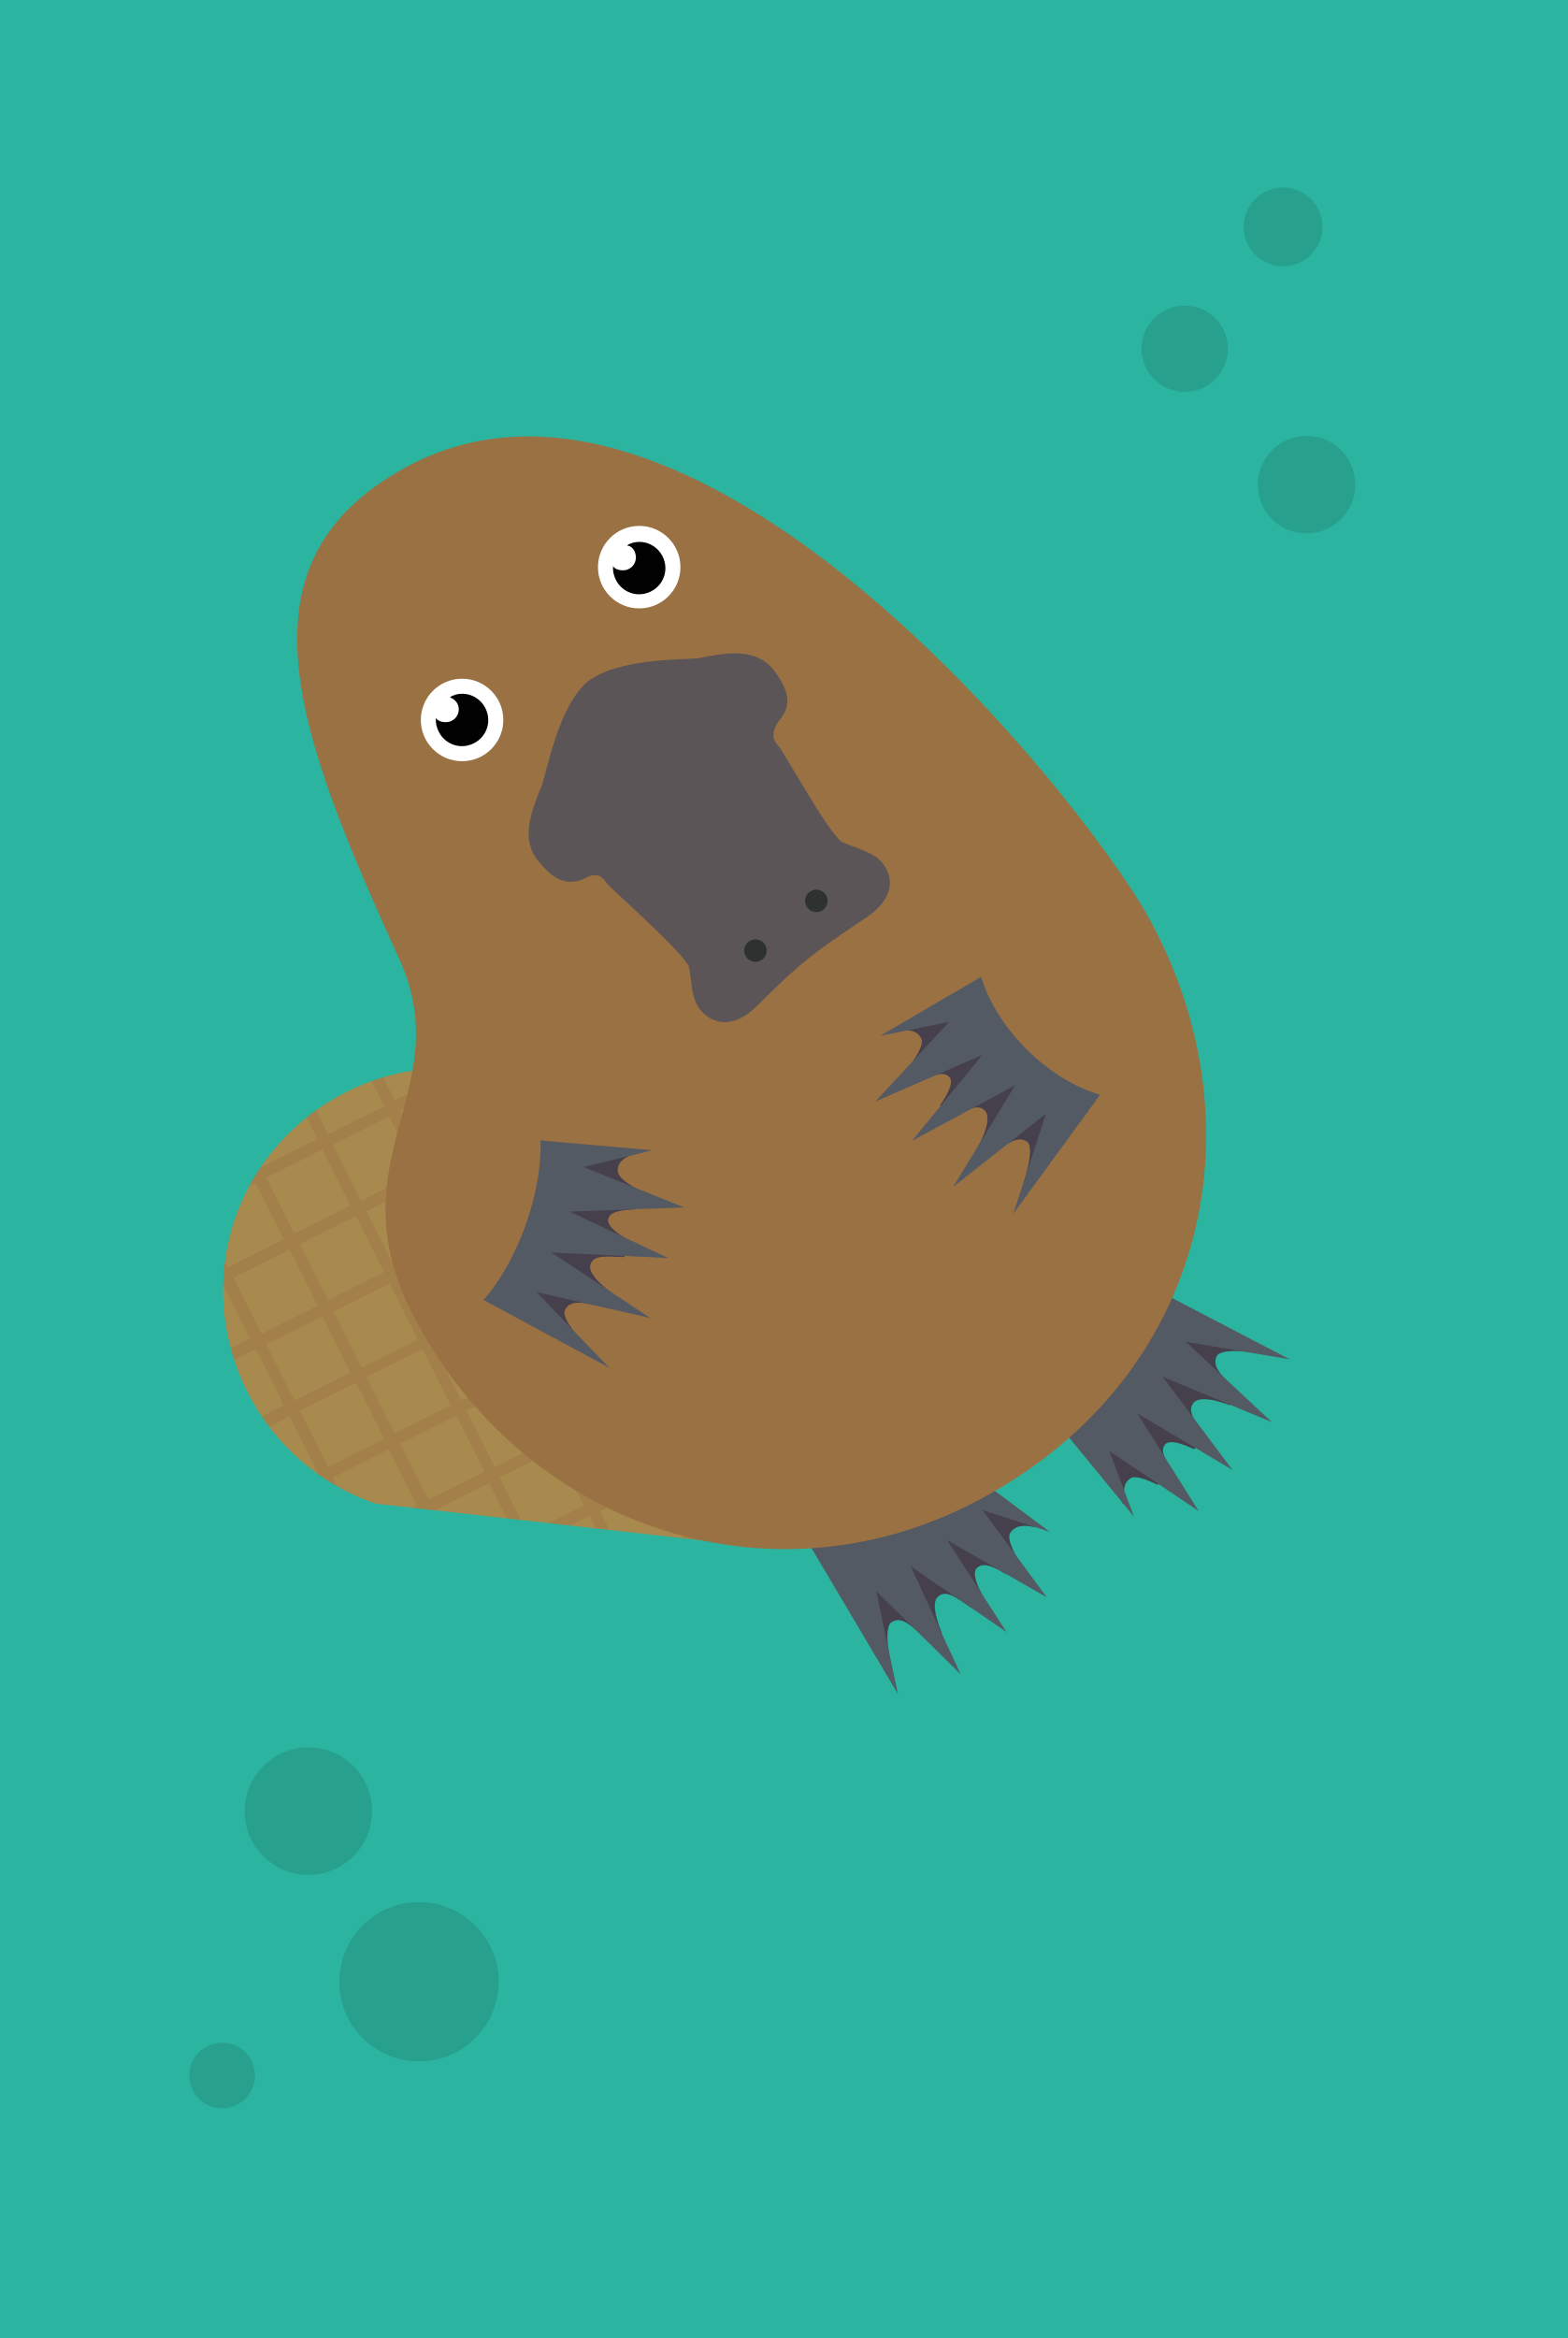
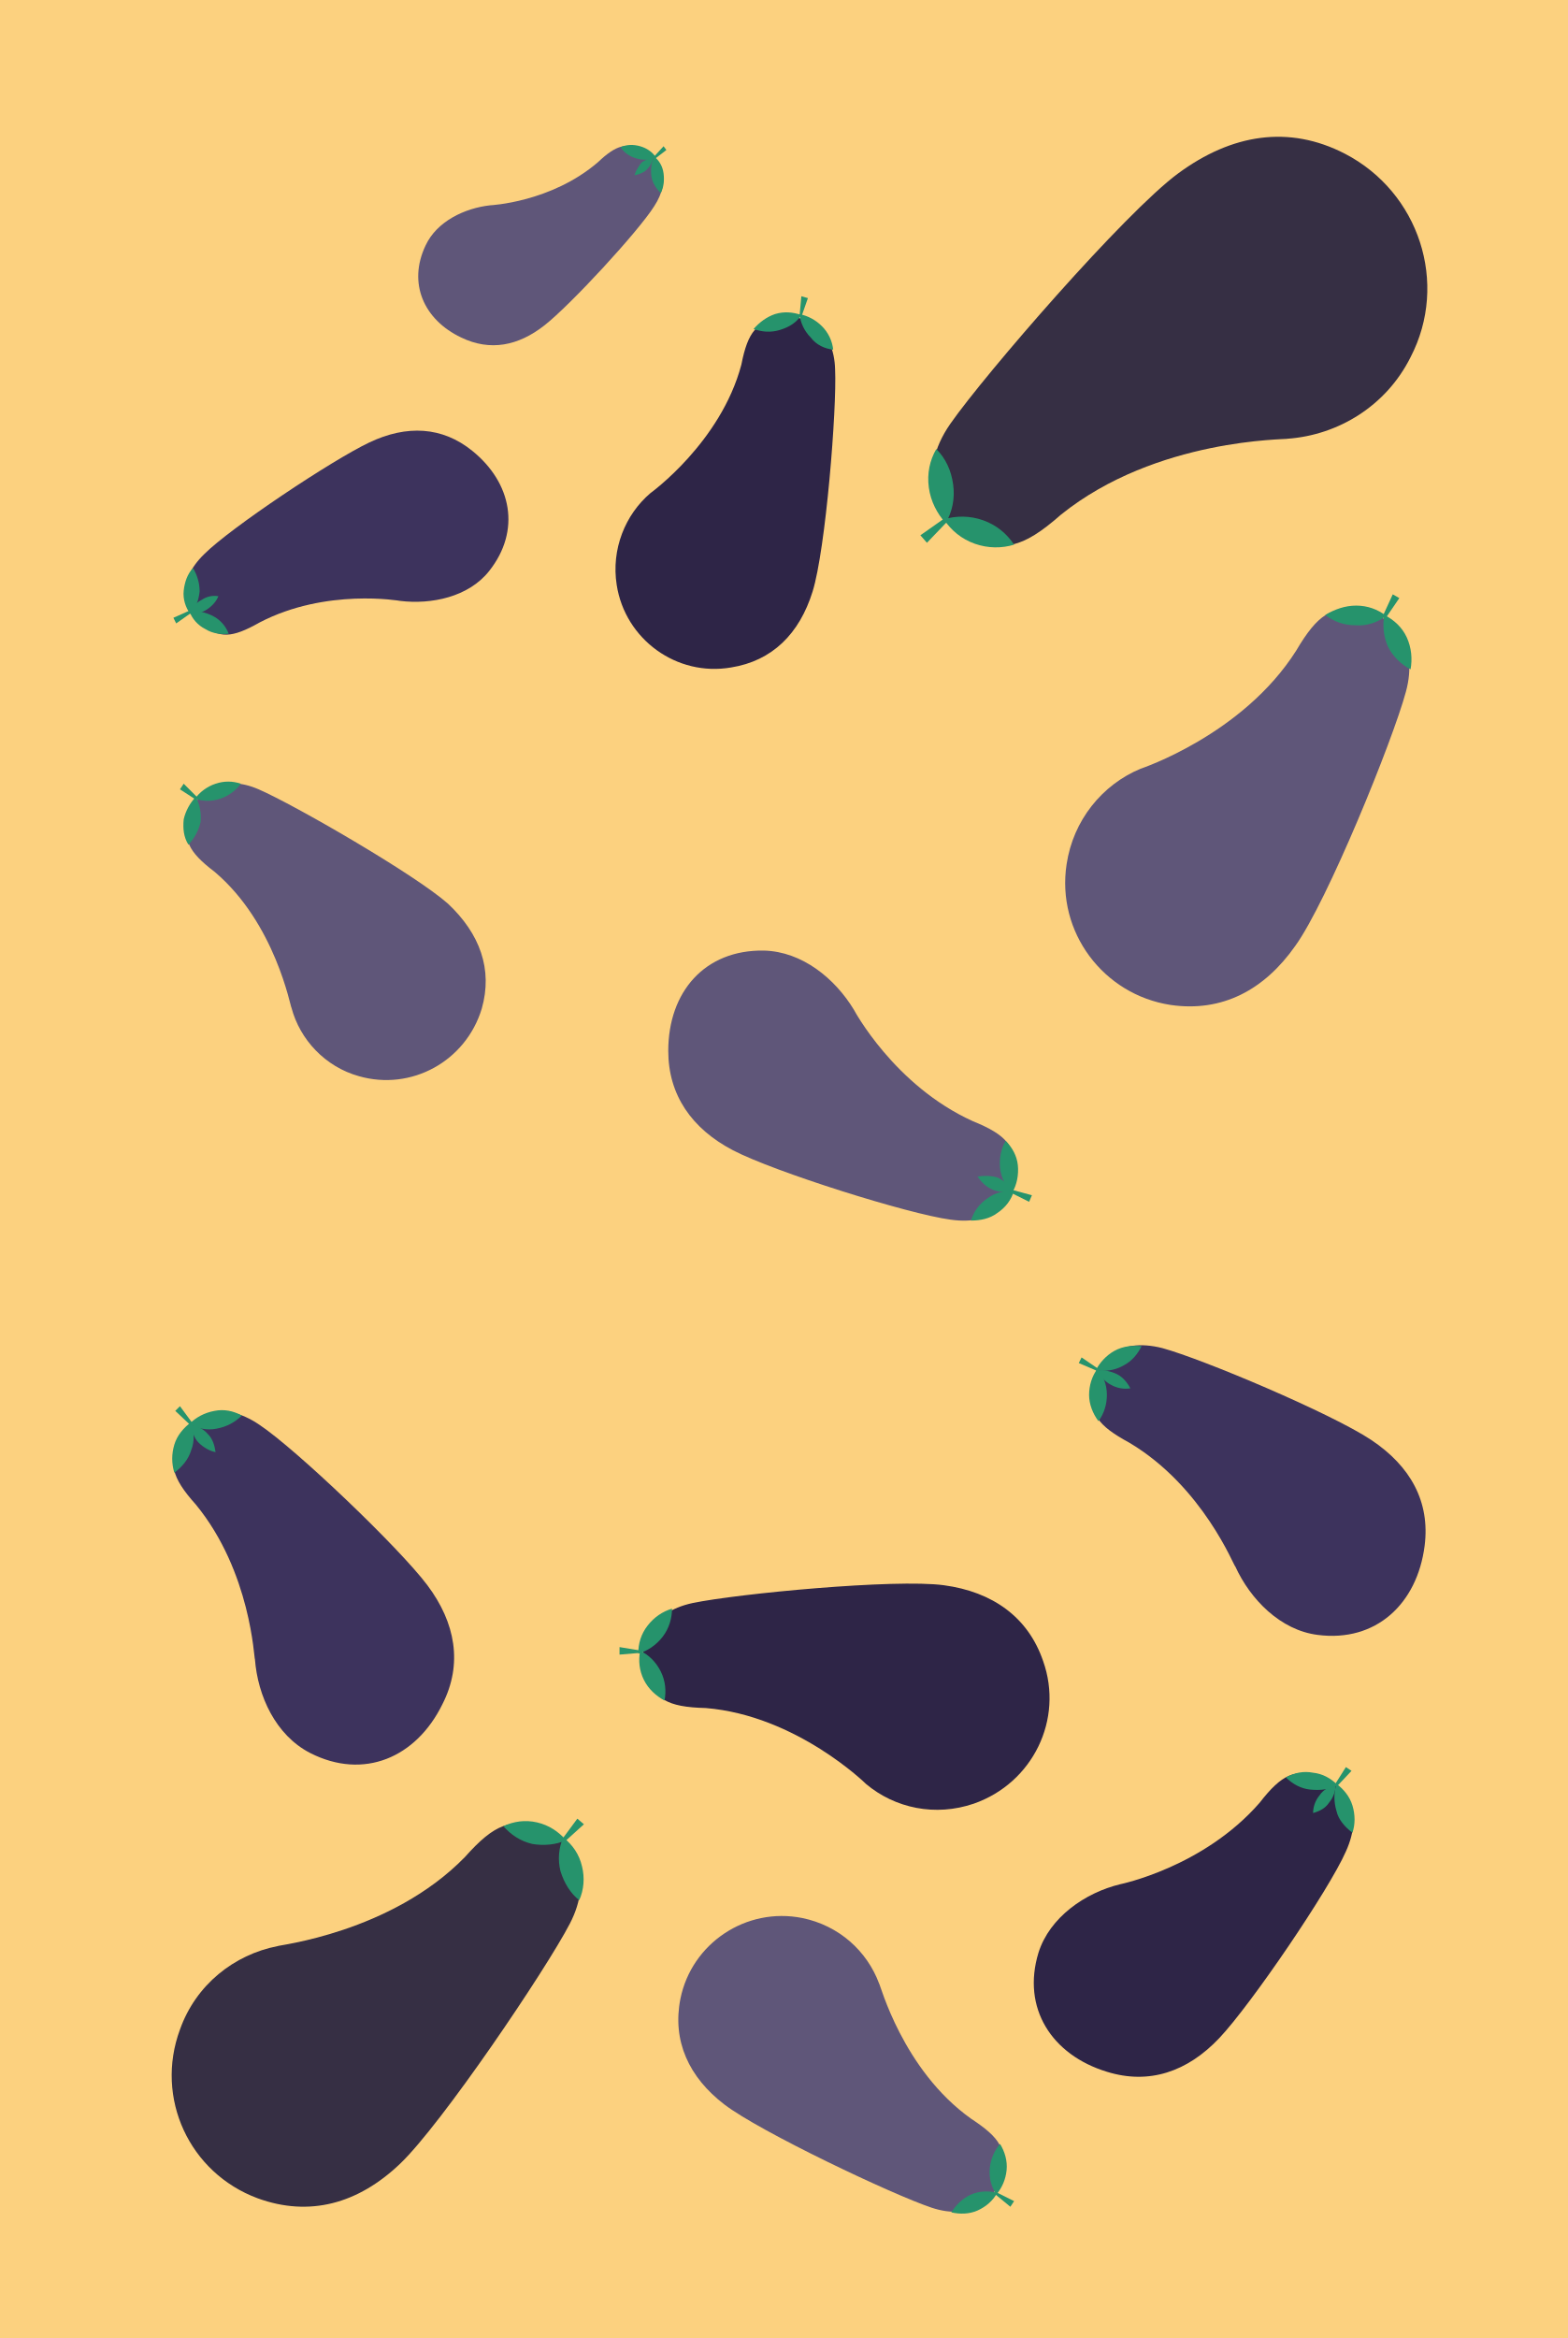
- <svg xmlns="http://www.w3.org/2000/svg" xmlns:xlink="http://www.w3.org/1999/xlink" version="1.1" id="Layer_1" x="0px" y="0px" viewBox="0 0 167.2 249.4" enable-background="new 0 0 167.2 249.4" xml:space="preserve">
-   <rect x="-5.7" y="-5.7" fill="#2BB4A0" width="178.6" height="260.8" />
+ <svg xmlns="http://www.w3.org/2000/svg" version="1.1" id="Layer_1" x="0px" y="0px" viewBox="0 0 167.2 249.4" enable-background="new 0 0 167.2 249.4" xml:space="preserve">
+   <rect x="-5.7" y="-5.7" fill="#FCD17F" width="178.6" height="260.8" />
  <g>
-     <path fill="#A8894E" d="M88.4,134.5l-33.2-19.4c-12.5-4.1-26,2.7-30.2,15.1c-4.1,12.5,2.7,26,15.1,30.2l38.2,4.3   C90.9,168.9,100.9,138.7,88.4,134.5z" />
-     <g opacity="0.4">
-       <defs>
-         <path id="SVGID_1_" opacity="0.4" d="M88.4,134.5l-33.2-19.4c-12.5-4.1-26,2.7-30.2,15.1c-4.1,12.5,2.7,26,15.1,30.2l38.2,4.3     C90.9,168.9,100.9,138.7,88.4,134.5z" />
-       </defs>
-       <clipPath id="SVGID_2_">
-         <use xlink:href="#SVGID_1_" overflow="visible" />
-       </clipPath>
-       <path clip-path="url(#SVGID_2_)" fill="#9A7143" d="M45.7,197.1l71.2-35.7l-0.3-0.5l0.5-0.3L81.4,89.4l-0.5,0.3l-0.3-0.5    L9.5,124.8l0.3,0.5l-0.5,0.3l35.7,71.2l0.5-0.3L45.7,197.1z M66.5,151l3,6l-6,3l-3-6L66.5,151z M59.9,153l-3-6l6-3l3,6L59.9,153z     M67.5,150.5l6-3l3,6l-6,3L67.5,150.5z M67,149.4l-3-6l6-3l3,6L67,149.4z M63.4,142.3l-3-6l6-3l3,6L63.4,142.3z M71.1,139.8l6-3    l3,6l-6,3L71.1,139.8z M70.5,138.7l-3-6l6-3l3,6L70.5,138.7z M67,131.6l-3-6l6-3l3,6L67,131.6z M65.9,132.2l-6,3l-3-6l6-3    L65.9,132.2z M58.8,135.7l-6,3l-3-6l6-3L58.8,135.7z M59.3,136.8l3,6l-6,3l-3-6L59.3,136.8z M55.2,146.4l-6,3l-3-6l6-3L55.2,146.4    z M55.8,147.5l3,6l-6,3l-3-6L55.8,147.5z M59.3,154.6l3,6l-6,3l-3-6L59.3,154.6z M62.9,161.7l3,6l-6,3l-3-6L62.9,161.7z M64,161.2    l6-3l3,6l-6,3L64,161.2z M71.1,157.6l6-3l3,6l-6,3L71.1,157.6z M78.2,154l6-3l3,6l-6,3L78.2,154z M77.7,153l-3-6l6-3l3,6L77.7,153    z M81.7,143.4l6-3l3,6l-6,3L81.7,143.4z M81.2,142.3l-3-6l6-3l3,6L81.2,142.3z M77.6,135.2l-3-6l6-3l3,6L77.6,135.2z M74.1,128.1    l-3-6l6-3l3,6L74.1,128.1z M70.5,121l-3-6l6-3l3,6L70.5,121z M69.4,121.5l-6,3l-3-6l6-3L69.4,121.5z M62.3,125.1l-6,3l-3-6l6-3    L62.3,125.1z M55.2,128.6l-6,3l-3-6l6-3L55.2,128.6z M48.1,132.2l-6,3l-3-6l6-3L48.1,132.2z M48.6,133.2l3,6l-6,3l-3-6L48.6,133.2    z M44.6,142.9l-6,3l-3-6l6-3L44.6,142.9z M45.1,143.9l3,6l-6,3l-3-6L45.1,143.9z M48.7,151l3,6l-6,3l-3-6L48.7,151z M52.2,158.2    l3,6l-6,3l-3-6L52.2,158.2z M55.8,165.3l3,6l-6,3l-3-6L55.8,165.3z M59.4,172.4l3,6l-6,3l-3-6L59.4,172.4z M60.4,171.9l6-3l3,6    l-6,3L60.4,171.9z M67.5,168.3l6-3l3,6l-6,3L67.5,168.3z M74.6,164.7l6-3l3,6l-6,3L74.6,164.7z M81.8,161.2l6-3l3,6l-6,3    L81.8,161.2z M88.9,157.6l6-3l3,6l-6,3L88.9,157.6z M88.3,156.5l-3-6l6-3l3,6L88.3,156.5z M92.4,146.9l6-3l3,6l-6,3L92.4,146.9z     M91.9,145.8l-3-6l6-3l3,6L91.9,145.8z M88.3,138.7l-3-6l6-3l3,6L88.3,138.7z M84.8,131.6l-3-6l6-3l3,6L84.8,131.6z M81.2,124.5    l-3-6l6-3l3,6L81.2,124.5z M77.6,117.4l-3-6l6-3l3,6L77.6,117.4z M74.1,110.3l-3-6l6-3l3,6L74.1,110.3z M73,110.8l-6,3l-3-6l6-3    L73,110.8z M65.9,114.4l-6,3l-3-6l6-3L65.9,114.4z M58.8,117.9l-6,3l-3-6l6-3L58.8,117.9z M51.7,121.5l-6,3l-3-6l6-3L51.7,121.5z     M44.5,125.1l-6,3l-3-6l6-3L44.5,125.1z M37.4,128.6l-6,3l-3-6l6-3L37.4,128.6z M38,129.7l3,6l-6,3l-3-6L38,129.7z M33.9,139.3    l-6,3l-3-6l6-3L33.9,139.3z M34.4,140.4l3,6l-6,3l-3-6L34.4,140.4z M38,147.5l3,6l-6,3l-3-6L38,147.5z M41.5,154.6l3,6l-6,3l-3-6    L41.5,154.6z M45.1,161.7l3,6l-6,3l-3-6L45.1,161.7z M48.7,168.8l3,6l-6,3l-3-6L48.7,168.8z M52.2,176l3,6l-6,3l-3-6L52.2,176z     M55.8,183.1l3,6l-6,3l-3-6L55.8,183.1z M56.9,182.5l6-3l3,6l-6,3L56.9,182.5z M64,179l6-3l3,6l-6,3L64,179z M71.1,175.4l6-3l3,6    l-6,3L71.1,175.4z M78.2,171.8l6-3l3,6l-6,3L78.2,171.8z M85.3,168.3l6-3l3,6l-6,3L85.3,168.3z M92.4,164.7l6-3l3,6l-6,3    L92.4,164.7z M99.6,161.1l6-3l3,6l-6,3L99.6,161.1z M99,160.1l-3-6l6-3l3,6L99,160.1z M103.1,150.5l6-3l3,6l-6,3L103.1,150.5z     M102.6,149.4l-3-6l6-3l3,6L102.6,149.4z M99,142.3l-3-6l6-3l3,6L99,142.3z M95.4,135.2l-3-6l6-3l3,6L95.4,135.2z M91.9,128l-3-6    l6-3l3,6L91.9,128z M88.3,120.9l-3-6l6-3l3,6L88.3,120.9z M84.7,113.8l-3-6l6-3l3,6L84.7,113.8z M81.2,106.7l-3-6l6-3l3,6    L81.2,106.7z M77.6,99.6l-3-6l6-3l3,6L77.6,99.6z M76.5,100.1l-6,3l-3-6l6-3L76.5,100.1z M69.4,103.7l-6,3l-3-6l6-3L69.4,103.7z     M62.3,107.3l-6,3l-3-6l6-3L62.3,107.3z M55.2,110.8l-6,3l-3-6l6-3L55.2,110.8z M48.1,114.4l-6,3l-3-6l6-3L48.1,114.4z M41,118    l-6,3l-3-6l6-3L41,118z M33.9,121.5l-6,3l-3-6l6-3L33.9,121.5z M26.7,125.1l-6,3l-3-6l6-3L26.7,125.1z M27.3,126.2l3,6l-6,3l-3-6    L27.3,126.2z M23.2,135.8l-6,3l-3-6l6-3L23.2,135.8z M23.7,136.8l3,6l-6,3l-3-6L23.7,136.8z M27.3,143.9l3,6l-6,3l-3-6L27.3,143.9    z M30.9,151.1l3,6l-6,3l-3-6L30.9,151.1z M34.4,158.2l3,6l-6,3l-3-6L34.4,158.2z M38,165.3l3,6l-6,3l-3-6L38,165.3z M41.6,172.4    l3,6l-6,3l-3-6L41.6,172.4z M45.1,179.5l3,6l-6,3l-3-6L45.1,179.5z M48.7,186.6l3,6l-6,3l-3-6L48.7,186.6z M109.7,163.6l-3-6l6-3    l3,6L109.7,163.6z M16.6,122.6l3,6l-6,3l-3-6L16.6,122.6z" />
+     <path fill="#5F5679" d="M150,73.8c1.4-5.1-1.4-8.2-4.8-8.7c-3.1-0.5-4.6,0.4-6.9,4.3c-5.7,9-16.6,12.6-16.6,12.6   c-4.1,1.7-7.2,5.5-7.9,10.2c-1.1,7.2,3.9,13.9,11.1,15c5.5,0.8,10-1.6,13.3-6.3C141.6,96.2,148.6,79,150,73.8z" />
+     <path fill="#26936C" d="M147.9,65.7c-0.9-0.7-2-1.1-3.2-1.1c-1.2,0-2.3,0.4-3.3,1c0.9,0.7,2,1.1,3.2,1.1   C145.8,66.8,147,66.4,147.9,65.7z" />
+     <path fill="#26936C" d="M150.5,71.4c0.2-1.1,0.1-2.3-0.4-3.4c-0.5-1.1-1.4-1.9-2.4-2.4c-0.2,1.1-0.1,2.3,0.4,3.4   C148.6,70,149.5,70.9,150.5,71.4z" />
+     <polygon fill="#26936C" points="147.8,66 147.5,65.8 148.6,63.4 149.3,63.8  " />
+   </g>
+   <g>
+     <path fill="#2E2547" d="M73.9,171c-4.7,1-6,4.6-5,7.5c0.9,2.7,2.2,3.6,6.4,3.7c9.7,0.8,17.1,8.1,17.1,8.1c3.1,2.6,7.4,3.5,11.5,2.1   c6.3-2.2,9.6-9,7.4-15.2c-1.6-4.7-5.4-7.4-10.6-8.1S78.7,170,73.9,171z" />
+     <path fill="#26936C" d="M68.3,176.1c-0.2,1-0.1,2.1,0.4,3.1s1.3,1.7,2.2,2.2c0.2-1,0.1-2.1-0.4-3.1C70,177.3,69.2,176.5,68.3,176.1   z" />
+     <path fill="#26936C" d="M71.7,171.6c-1,0.3-1.9,0.9-2.6,1.8s-1,1.9-1,3c1-0.3,1.9-0.9,2.6-1.8S71.7,172.6,71.7,171.6z" />
+     <polygon fill="#26936C" points="68.5,176.1 68.5,176.3 66.1,176.5 66.1,175.7  " />
+   </g>
+   <g>
+     <path fill="#5F5679" d="M99.4,235.5c4.2,1.4,6.9-0.8,7.5-3.6c0.5-2.6-0.1-3.8-3.3-5.9c-7.3-5.2-9.7-14.4-9.8-14.4   c-1.3-3.5-4.3-6.2-8.2-7c-6-1.2-11.8,2.7-13,8.6c-0.9,4.5,0.9,8.4,4.7,11.3S95.2,234.1,99.4,235.5z" />
+     <path fill="#26936C" d="M106.3,234.1c0.6-0.7,1-1.6,1.1-2.6c0.1-1-0.2-2-0.7-2.8c-0.6,0.7-1,1.6-1.1,2.6   C105.5,232.4,105.8,233.3,106.3,234.1z" />
+     <path fill="#26936C" d="M101.5,236c0.9,0.2,1.9,0.2,2.8-0.2c0.9-0.4,1.7-1.1,2.1-1.9c-0.9-0.2-1.9-0.2-2.8,0.2   C102.7,234.5,102,235.2,101.5,236z" />
+     <polygon fill="#26936C" points="106.1,234 106.2,233.8 108.2,234.8 107.8,235.4  " />
+   </g>
+   <g>
+     <path fill="#2E2547" d="M89.1,39.4c-0.1-4.3-3.1-6-5.8-5.5c-2.5,0.4-3.5,1.4-4.2,5c-2.2,8.3-9.7,13.7-9.7,13.7   c-2.7,2.3-4.2,6-3.6,9.8c0.9,5.8,6.4,9.8,12.2,8.8c4.4-0.7,7.3-3.6,8.7-8.1S89.3,43.6,89.1,39.4z" />
+     <path fill="#26936C" d="M85.5,33.6c-0.9-0.3-1.8-0.4-2.8-0.1c-0.9,0.3-1.7,0.9-2.3,1.6c0.9,0.3,1.8,0.4,2.8,0.1   C84.2,34.9,85,34.4,85.5,33.6z" />
+     <path fill="#26936C" d="M88.9,37.3c-0.1-0.9-0.5-1.8-1.2-2.5c-0.7-0.7-1.5-1.1-2.4-1.3c0.1,0.9,0.5,1.8,1.2,2.5   C87.1,36.8,88,37.2,88.9,37.3z" />
+     <polygon fill="#26936C" points="85.5,33.8 85.3,33.8 85.5,31.6 86.2,31.8  " />
+   </g>
+   <g>
+     <path fill="#362F44" d="M101.4,45.2c-3.7,5.3-1.6,10.1,2.1,12c3.4,1.7,5.5,1.4,9.7-2.3c10.2-8.2,24.2-8,24.2-8.1   c5.4-0.4,10.5-3.5,13.1-8.7c4.1-7.9,0.9-17.6-7-21.7c-6-3.1-12.1-2.1-17.8,2.1C120,22.7,105.1,39.9,101.4,45.2z" />
+     <path fill="#26936C" d="M100.7,55.4c0.8,1.2,1.9,2.1,3.3,2.6c1.4,0.5,2.9,0.5,4.2,0.1c-0.8-1.2-1.9-2.1-3.3-2.6S102,55,100.7,55.4z   " />
+     <path fill="#26936C" d="M99.9,47.9c-0.7,1.2-1,2.6-0.8,4.1c0.2,1.5,0.9,2.8,1.8,3.8c0.7-1.2,1-2.6,0.8-4.1   C101.5,50.2,100.9,48.9,99.9,47.9z" />
+     <polygon fill="#26936C" points="100.9,55.2 101.2,55.5 98.9,57.9 98.2,57.1  " />
+   </g>
+   <g>
+     <path fill="#362F44" d="M60.8,205.2c2.6-5,0.4-8.9-3.1-10.1c-3.1-1.2-4.9-0.6-8.1,3c-7.9,8.1-20,9.4-20,9.5   c-4.6,0.9-8.7,4.1-10.4,8.9c-2.7,7.3,1,15.3,8.3,18c5.5,2,10.7,0.6,15.2-3.7C47.1,226.6,58.2,210.2,60.8,205.2z" />
+     <path fill="#26936C" d="M60.4,196.3c-0.8-0.9-1.8-1.6-3.1-1.9s-2.5-0.1-3.6,0.4c0.8,0.9,1.8,1.6,3.1,1.9   C58,196.9,59.3,196.8,60.4,196.3z" />
+     <path fill="#26936C" d="M61.8,202.7c0.5-1.1,0.6-2.4,0.3-3.6c-0.3-1.3-1-2.3-2-3.1c-0.5,1.1-0.6,2.4-0.3,3.6   C60.2,200.9,60.9,202,61.8,202.7z" />
+     <polygon fill="#26936C" points="60.2,196.5 59.9,196.3 61.6,194 62.3,194.6  " />
+   </g>
+   <g>
+     <path fill="#2E2547" d="M143.6,197.5c2-4.4-0.1-7.1-2.9-8c-2.5-0.8-3.9-0.3-6.3,2.8c-6,6.9-14.9,8.7-14.9,8.7   c-3.7,0.9-7.5,3.5-8.7,7.3c-1.8,5.9,1.4,10.9,7.3,12.7c4.5,1.4,8.6,0,12-3.6S141.8,201.6,143.6,197.5z" />
+     <g>
+       <path fill="#26936C" d="M142.7,190.4c-0.7-0.7-1.6-1.2-2.6-1.3c-1-0.2-2,0-2.9,0.5c0.7,0.7,1.6,1.2,2.6,1.3    C140.9,191,141.9,190.9,142.7,190.4z" />
+       <path fill="#26936C" d="M144.3,195.5c0.3-0.9,0.3-1.9,0-2.9s-1-1.8-1.7-2.3c-0.3,0.9-0.3,1.9,0,2.9    C142.8,194.1,143.5,194.9,144.3,195.5z" />
+       <path fill="#26936C" d="M140.1,193.4c0.7-0.2,1.3-0.5,1.7-1.1c0.5-0.6,0.7-1.3,0.7-1.9c-0.7,0.2-1.3,0.5-1.7,1.1    C140.3,192.1,140.1,192.8,140.1,193.4z" />
+       <polygon fill="#26936C" points="142.6,190.6 142.4,190.4 143.6,188.5 144.2,188.9   " />
    </g>
  </g>
  <g>
-     <path fill="#45404B" d="M134.5,144.4c0,0-4.2-0.8-4.7,0.3c-0.5,1.1,0.5,2,2.3,3.8l-0.9,1.4c0,0-3.1-1.3-3.9-0.2   c-0.6,0.8,0.1,1.8,1.3,3.5l-1.2,1.4c0,0-2.5-1.3-3.1-0.5c-0.4,0.5-0.3,1.2,0.8,2.9l-1.6,1.4c0,0-2.2-1.2-2.9-0.7   c-0.7,0.5-0.8,1.2-0.5,2.6l-0.3,0.1l-3.5-6.7l4.7-5.7l4.2-5.1l1.6-1.2L134.5,144.4z" />
-     <polygon fill="#545A63" points="117.6,144.8 112.6,150.9 127.9,161.2  " />
-     <polygon fill="#545A63" points="120.1,141.6 115.5,147.3 131.5,156.8  " />
-     <polygon fill="#545A63" points="115.5,147.2 112.3,151.2 121,161.8  " />
-     <polygon fill="#545A63" points="122.2,139.1 117.9,144.3 135.7,151.7  " />
-     <polygon fill="#545A63" points="123.4,137.6 119.8,142 137.6,145  " />
+     <path fill="#5F5679" d="M69.8,22c1.9-2.9,0.7-5.1-1.2-6c-1.7-0.8-2.8-0.6-4.8,1.3c-5,4.3-11.5,4.6-11.5,4.6   c-2.7,0.3-5.7,1.7-6.9,4.3c-1.9,4-0.2,7.9,3.8,9.8c3.1,1.5,6.1,0.9,8.9-1.3S68.1,24.7,69.8,22z" />
+     <g>
+       <path fill="#26936C" d="M70,16.8c-0.4-0.6-1-1-1.7-1.2c-0.7-0.2-1.4-0.2-2.1,0.1c0.4,0.6,1,1,1.7,1.2C68.6,17.1,69.3,17.1,70,16.8    z" />
+       <path fill="#26936C" d="M70.5,20.6c0.3-0.6,0.4-1.3,0.3-2.1s-0.5-1.4-1-1.8c-0.3,0.6-0.4,1.3-0.3,2.1C69.6,19.5,70,20.1,70.5,20.6    z" />
+       <path fill="#26936C" d="M67.7,18.7c0.5-0.1,1-0.3,1.3-0.6c0.4-0.4,0.6-0.8,0.7-1.3c-0.5,0.1-1,0.3-1.3,0.6    C68.1,17.8,67.8,18.3,67.7,18.7z" />
+       <polygon fill="#26936C" points="69.8,17 69.7,16.8 70.8,15.6 71.1,16   " />
+     </g>
  </g>
  <g>
-     <path fill="#45404B" d="M95.1,177.7c0,0-1-4.2,0.1-4.7c1.1-0.6,2,0.4,3.9,2.1l1.4-0.9c0,0-1.4-3.1-0.4-3.9c0.8-0.7,1.8,0,3.5,1.2   l1.3-1.2c0,0-1.5-2.5-0.6-3.1c0.5-0.4,1.2-0.4,3,0.7l1.3-1.6c0,0-1.3-2.1-0.8-2.8c0.5-0.7,1.2-0.9,2.6-0.6l0-0.3l-6.8-3.2l-5.4,5   l-4.9,4.4l-1.1,1.7L95.1,177.7z" />
-     <polygon fill="#545A63" points="94.8,160.7 100.7,155.5 111.7,170.4  " />
-     <polygon fill="#545A63" points="91.8,163.4 97.3,158.5 107.4,174.1  " />
-     <polygon fill="#545A63" points="97.1,158.6 101,155.2 112,163.4  " />
-     <polygon fill="#545A63" points="89.3,165.6 94.4,161.1 102.5,178.6  " />
-     <polygon fill="#545A63" points="86.5,165 92.1,163.1 95.8,180.7  " />
-   </g>
-   <path fill="#9A7143" d="M43.2,49.9c-18.6,10.2-11.5,28.4-0.6,52.4c6.5,14.3-7.6,21.6,2,39c12.1,22.1,38.4,30.5,60.4,18.4  c24-13.1,29.7-40.1,17.4-62.1C114.5,83.8,73.6,33.2,43.2,49.9z" />
-   <g>
+     <path fill="#3D335D" d="M27.7,152c-4.1-2.8-7.2-1.1-8.5,1.6c-1.2,2.4-1,3.9,1.7,6.9c5.9,7.2,6.2,16.5,6.3,16.5   c0.3,3.9,2.2,8.1,5.9,10c5.7,2.9,11.3,0.5,14.1-5.2c2.2-4.3,1.4-8.7-1.6-12.7C42.6,165.1,31.6,154.6,27.7,152z" />
    <g>
-       <circle fill="#FFFFFF" cx="49.3" cy="76.8" r="4.4" />
-       <g>
-         <path fill="#010101" d="M48.9,75.3c0.2,0.7-0.2,1.5-1,1.7c-0.5,0.1-1.1,0-1.4-0.4c0,0.3,0,0.6,0.1,0.9c0.4,1.5,1.9,2.4,3.4,2     c1.5-0.4,2.4-1.9,2-3.4s-1.9-2.4-3.4-2c-0.2,0.1-0.4,0.1-0.6,0.3C48.4,74.5,48.8,74.9,48.9,75.3z" />
-       </g>
-     </g>
-     <g>
-       <circle fill="#FFFFFF" cx="68.2" cy="60.5" r="4.4" />
-       <g>
-         <path fill="#010101" d="M67.8,59.1c0.2,0.7-0.2,1.5-1,1.7c-0.5,0.1-1.1,0-1.4-0.4c0,0.3,0,0.6,0.1,0.9c0.4,1.5,1.9,2.4,3.4,2     c1.5-0.4,2.4-1.9,2-3.4c-0.4-1.5-1.9-2.4-3.4-2c-0.2,0.1-0.4,0.1-0.6,0.3C67.3,58.2,67.7,58.6,67.8,59.1z" />
-       </g>
+       <path fill="#26936C" d="M20.4,151.7c-0.8,0.6-1.5,1.4-1.8,2.4c-0.3,1-0.3,2,0,3c0.8-0.6,1.5-1.4,1.8-2.4    C20.8,153.7,20.7,152.6,20.4,151.7z" />
+       <path fill="#26936C" d="M25.8,151c-0.9-0.5-1.9-0.7-2.9-0.5c-1.1,0.2-2,0.7-2.7,1.4c0.9,0.5,1.9,0.7,2.9,0.5    C24.2,152.2,25.1,151.7,25.8,151z" />
+       <path fill="#26936C" d="M23,154.9c-0.1-0.7-0.3-1.4-0.8-1.9c-0.5-0.6-1.2-0.9-1.8-1c0.1,0.7,0.3,1.4,0.8,1.9S22.4,154.8,23,154.9z    " />
+       <polygon fill="#26936C" points="20.6,151.9 20.4,152.1 18.7,150.5 19.2,150   " />
    </g>
  </g>
-   <circle opacity="0.2" fill="#1A4E47" cx="32.9" cy="193.2" r="6.8" />
-   <circle opacity="0.2" fill="#1A4E47" cx="136.9" cy="24.2" r="4.2" />
-   <circle opacity="0.2" fill="#1A4E47" cx="139.4" cy="51.7" r="5.2" />
-   <circle opacity="0.2" fill="#1A4E47" cx="44.7" cy="211.4" r="8.5" />
-   <circle opacity="0.2" fill="#1A4E47" cx="23.7" cy="221.4" r="3.5" />
-   <circle opacity="0.2" fill="#1A4E47" cx="126.4" cy="37.2" r="4.6" />
  <g>
+     <path fill="#3D335D" d="M21.8,59.1c-3.1,3-2.2,5.9-0.2,7.5c1.8,1.5,3.1,1.5,6.1-0.2c7.1-3.7,15-2.3,15-2.3c3.3,0.4,7.3-0.4,9.5-3.2   c3.4-4.3,2.4-9.4-1.8-12.8c-3.2-2.6-7-2.8-11-0.9S24.6,56.3,21.8,59.1z" />
    <g>
-       <path fill="#45404B" d="M62.7,143.7c0,0-3-3-2.4-4c0.6-1.1,1.9-0.8,4.4-0.2l0.7-1.5c0,0-2.8-1.9-2.4-3.1c0.3-1,1.5-0.9,3.6-0.8    l0.5-1.8c0,0-2.5-1.3-2.2-2.3c0.2-0.6,0.8-0.9,2.9-1l0.3-2.1c0,0-2.2-1.1-2.2-2c0-0.9,0.6-1.4,1.9-1.9l-0.1-0.3l-7.5,0.9l-2,7.1    l-1.9,6.3l-0.1,2L62.7,143.7z" />
-       <polygon fill="#545A63" points="53.5,129.5 55.8,121.9 73,128.8   " />
-       <polygon fill="#545A63" points="52.4,133.3 54.5,126.3 71.3,134.2   " />
-       <polygon fill="#545A63" points="54.4,126.4 55.9,121.5 69.6,122.7   " />
-       <polygon fill="#545A63" points="51.4,136.5 53.4,130 69.4,140.6   " />
-       <polygon fill="#545A63" points="50.9,138.3 52.5,132.9 65,145.9   " />
+       <path fill="#26936C" d="M20.2,65.2c0.3,0.8,0.9,1.5,1.7,1.9c0.8,0.5,1.7,0.6,2.5,0.5c-0.3-0.8-0.9-1.5-1.7-1.9    C21.9,65.3,21,65.1,20.2,65.2z" />
+       <path fill="#26936C" d="M20.6,60.6c-0.6,0.6-0.9,1.5-1,2.4c-0.1,0.9,0.2,1.8,0.7,2.5c0.6-0.6,0.9-1.5,1-2.4    C21.3,62.1,21,61.3,20.6,60.6z" />
+       <path fill="#26936C" d="M23.3,63.6c-0.6-0.1-1.2,0-1.8,0.4c-0.6,0.3-1,0.8-1.2,1.4c0.6,0.1,1.2,0,1.8-0.4S23.1,64.1,23.3,63.6z" />
+       <polygon fill="#26936C" points="20.3,65.1 20.5,65.3 18.8,66.5 18.5,65.9   " />
    </g>
-     <ellipse transform="matrix(-0.3352 0.9422 -0.9422 -0.3352 188.7524 124.1378)" fill="#9A7143" cx="50.6" cy="128.7" rx="13.4" ry="5.9" />
  </g>
  <g>
+     <path fill="#5F5679" d="M101.4,130.1c4.9,0.7,6.8-2.1,6.9-5.1c0-2.7-0.8-3.9-4.5-5.4c-8.4-3.8-12.7-11.9-12.7-11.9   c-2-3.3-5.5-6.2-9.6-6.3c-6.3-0.1-10.2,4.4-10.2,10.7c0,4.7,2.5,8.3,6.9,10.6C82.6,125,96.9,129.5,101.4,130.1z" />
    <g>
-       <path fill="#45404B" d="M109.1,126.5c0,0,1.4-4,0.5-4.7c-1-0.7-2.1,0.1-4.1,1.7l-1.2-1.1c0,0,1.7-2.9,0.8-3.9    c-0.7-0.8-1.8-0.2-3.6,0.8l-1.2-1.4c0,0,1.7-2.3,1-3c-0.5-0.5-1.2-0.5-3,0.4l-1.1-1.8c0,0,1.5-2,1.1-2.7c-0.4-0.8-1.1-1-2.5-0.9    l0-0.3l7.1-2.4l4.9,5.5l4.4,4.9l0.9,1.8L109.1,126.5z" />
-       <polygon fill="#545A63" points="111.3,109.7 106,103.9 93.4,117.5   " />
-       <polygon fill="#545A63" points="114,112.7 109.1,107.3 97.3,121.7   " />
-       <polygon fill="#545A63" points="109.2,107.4 105.7,103.6 93.9,110.5   " />
-       <polygon fill="#545A63" points="116.2,115.2 111.7,110.2 101.7,126.6   " />
-       <polygon fill="#545A63" points="117.5,116.6 113.7,112.4 108.1,129.5   " />
+       <path fill="#26936C" d="M108,127.2c0.5-0.8,0.7-1.9,0.6-2.9s-0.6-1.9-1.3-2.6c-0.5,0.8-0.7,1.9-0.6,2.9S107.3,126.6,108,127.2z" />
+       <path fill="#26936C" d="M103.6,130.2c1,0,2-0.2,2.8-0.8c0.9-0.6,1.5-1.4,1.8-2.4c-1,0-2,0.2-2.8,0.8    C104.5,128.4,103.9,129.2,103.6,130.2z" />
+       <path fill="#26936C" d="M104.3,125.5c0.4,0.6,0.9,1.1,1.6,1.4c0.7,0.3,1.4,0.3,2.1,0.1c-0.4-0.6-0.9-1.1-1.6-1.4    C105.7,125.4,105,125.4,104.3,125.5z" />
+       <polygon fill="#26936C" points="107.8,127.2 107.9,126.9 110.1,127.5 109.8,128.2   " />
    </g>
-     <path fill="#9A7143" d="M124.7,115.6c-3.2,3.2-10,1.5-15.2-3.7c-5.2-5.2-6.9-12-3.7-15.2c3.2-3.2,4.4,0.7,9.6,5.9   C120.6,107.9,127.8,112.5,124.7,115.6z" />
  </g>
  <g>
-     <path fill="#5B5557" d="M83.1,76.9c1.6-1.8,0.9-3.5-0.6-5.5c-1.9-2.3-5-1.8-7.9-1.2c-1.2,0.2-8.5-0.1-11.9,2.5   c-3.2,2.7-4.4,9.9-4.9,11.1c-1.1,2.7-2.3,5.7-0.4,8c1.6,2,3.1,2.9,5.2,1.8c1.3-0.6,1.7,0,2.2,0.7c0.5,0.6,7.8,7,8.7,8.8   c0.3,1.3,0.2,3.4,1.2,4.6c1.5,1.8,3.6,1.7,5.4,0.2c0.8-0.6,3.3-3.4,6.2-5.7s6.1-4.2,6.9-4.9c1.8-1.5,2.4-3.5,0.9-5.3   c-1-1.2-3.1-1.6-4.3-2.2c-1.6-1.2-6.2-9.7-6.8-10.3S82.3,78,83.1,76.9z" />
+     <path fill="#5F5679" d="M27.6,84.2c-3.9-1.7-6.7,0.2-7.4,2.9c-0.7,2.4-0.2,3.7,2.7,5.9c6.5,5.5,8.1,14.5,8.2,14.5   c0.9,3.4,3.6,6.3,7.2,7.3c5.6,1.6,11.4-1.6,13.1-7.2c1.2-4.2-0.2-8-3.6-11.2C44.3,93.3,31.5,85.9,27.6,84.2z" />
+     <path fill="#26936C" d="M20.9,85c-0.6,0.6-1.1,1.5-1.3,2.4c-0.1,1,0,1.9,0.5,2.7c0.6-0.6,1.1-1.5,1.3-2.4   C21.5,86.7,21.3,85.8,20.9,85z" />
+     <path fill="#26936C" d="M25.7,83.6c-0.9-0.3-1.8-0.3-2.7,0c-0.9,0.3-1.7,0.9-2.2,1.6c0.9,0.3,1.8,0.3,2.7,0   C24.4,84.9,25.2,84.3,25.7,83.6z" />
+     <polygon fill="#26936C" points="21.1,85.1 20.9,85.3 19.2,84.2 19.6,83.6  " />
+   </g>
+   <g>
+     <path fill="#3D335D" d="M124,143.8c-4.8-1.2-7,1.4-7.4,4.3c-0.3,2.7,0.4,3.9,3.9,5.8c7.9,4.7,11.2,13.3,11.3,13.2   c1.6,3.5,4.8,6.8,8.8,7.3c6.2,0.8,10.6-3.3,11.4-9.5c0.6-4.7-1.5-8.5-5.7-11.3S128.4,145,124,143.8z" />
    <g>
-       <circle fill="#2D3130" cx="80.6" cy="101.4" r="1.2" />
-       <circle fill="#2D3130" cx="87.1" cy="96.1" r="1.2" />
+       <path fill="#26936C" d="M117.1,146c-0.6,0.8-0.9,1.8-0.9,2.8c0,1,0.4,2,1,2.8c0.6-0.8,0.9-1.8,0.9-2.8    C118.1,147.7,117.7,146.7,117.1,146z" />
+       <path fill="#26936C" d="M121.8,143.6c-1-0.1-2,0-2.9,0.5c-0.9,0.5-1.6,1.3-2,2.1c1,0.1,2,0,2.9-0.5    C120.8,145.2,121.4,144.4,121.8,143.6z" />
+       <path fill="#26936C" d="M120.6,148.1c-0.3-0.6-0.8-1.2-1.4-1.5s-1.4-0.5-2.1-0.4c0.3,0.6,0.8,1.2,1.4,1.5    C119.2,148.1,119.9,148.2,120.6,148.1z" />
+       <polygon fill="#26936C" points="117.3,146.1 117.2,146.3 115.1,145.4 115.4,144.8   " />
    </g>
  </g>
</svg>
